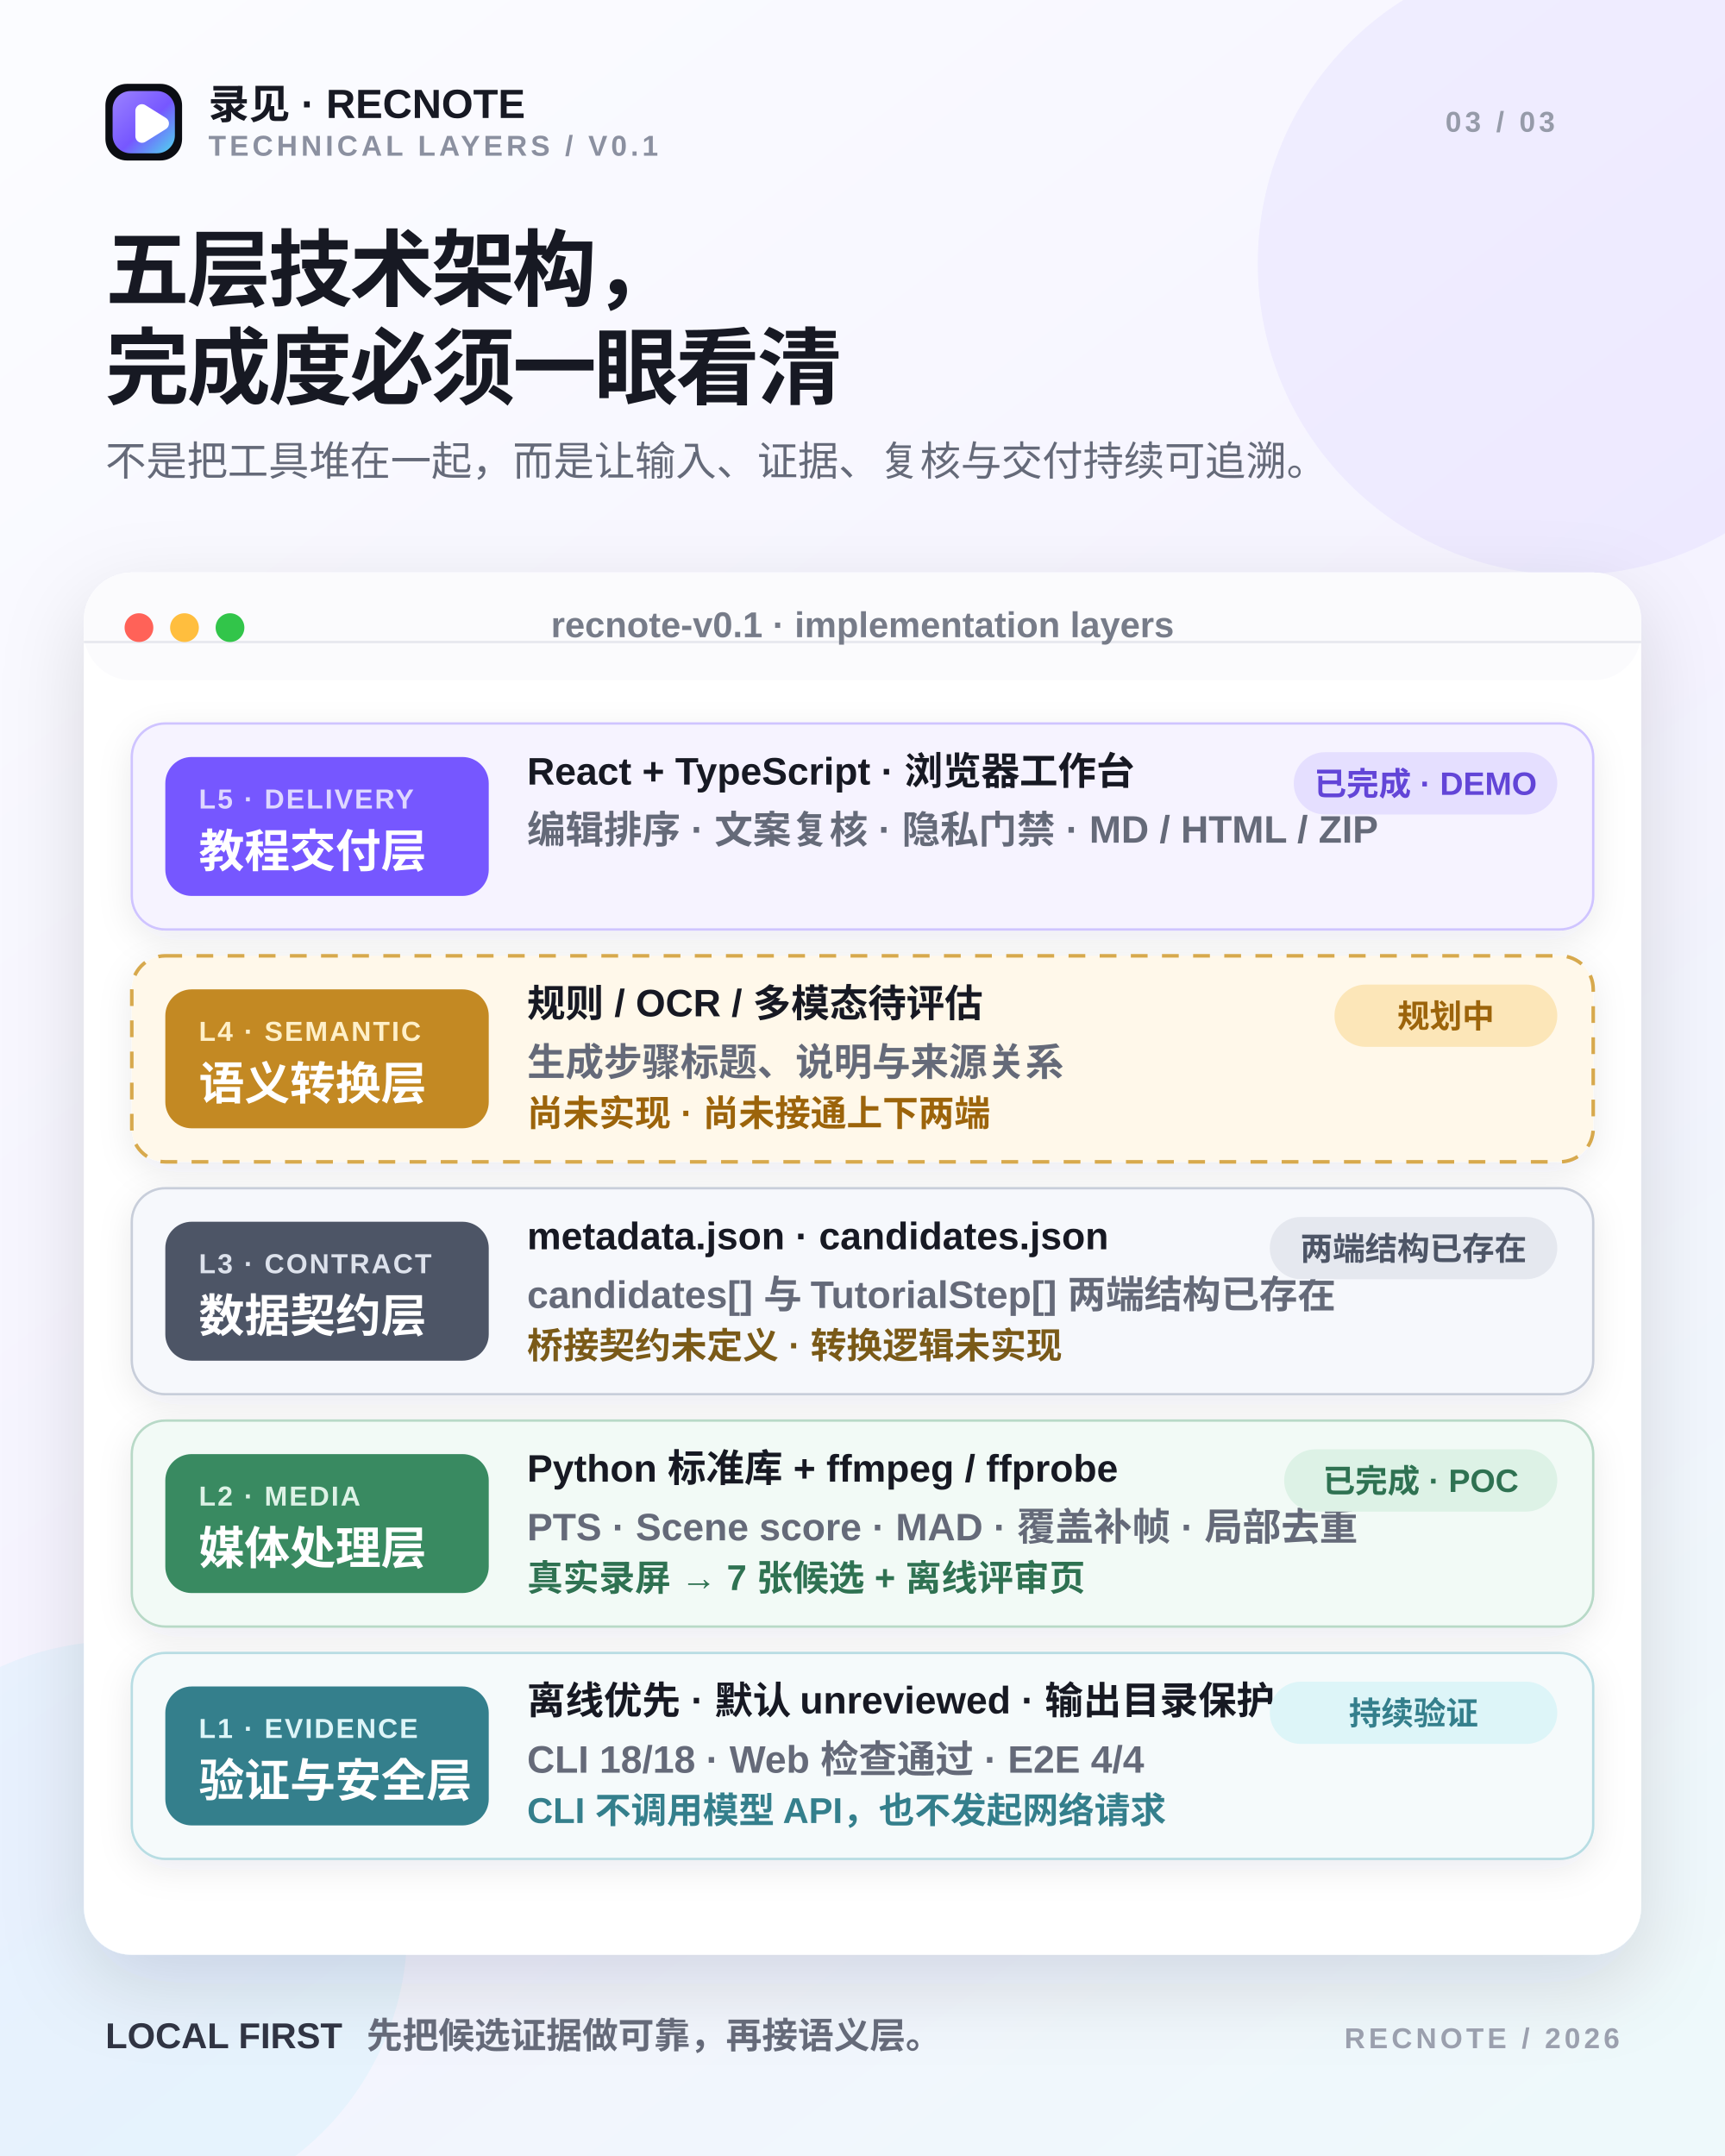
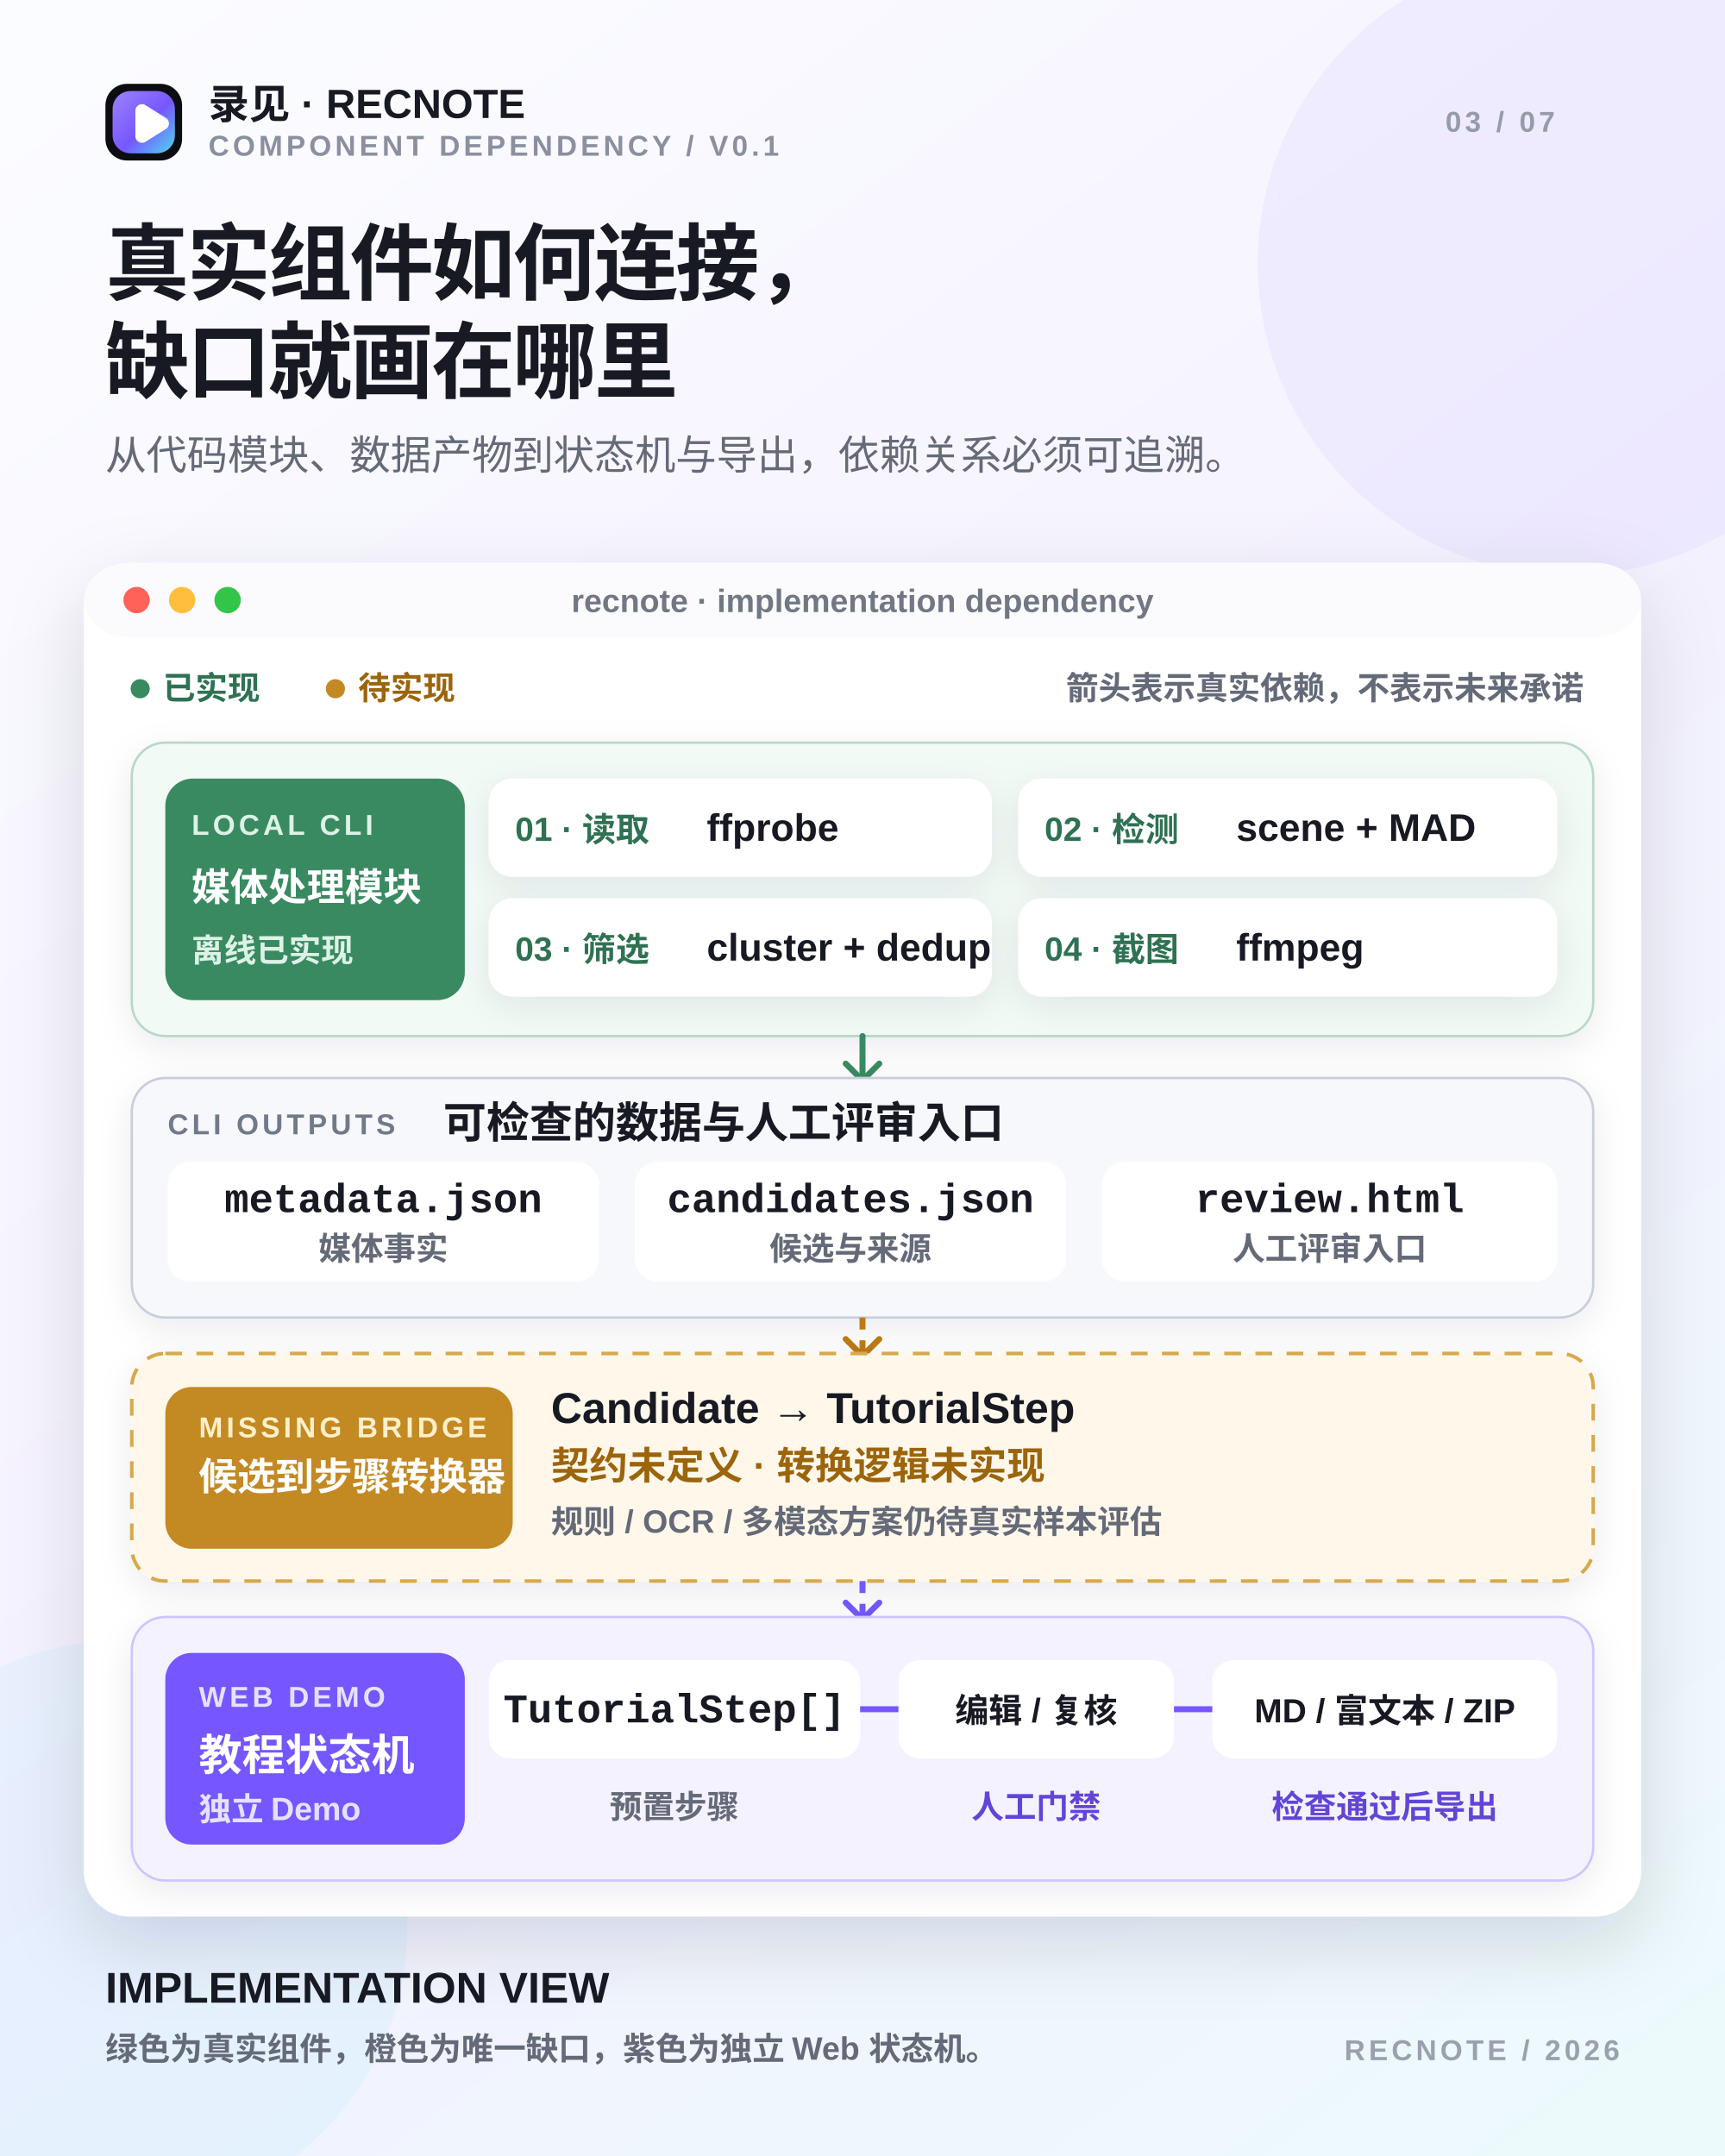
<svg xmlns="http://www.w3.org/2000/svg" width="1440" height="1800" viewBox="0 0 1440 1800" role="img" aria-labelledby="title desc">
  <defs>
-     <linearGradient id="bg" x1="70" y1="20" x2="1370" y2="1770" gradientUnits="userSpaceOnUse">
+     <linearGradient id="bg" x1="80" y1="20" x2="1360" y2="1780" gradientUnits="userSpaceOnUse">
      <stop stop-color="#FBFCFF" />
-       <stop offset="0.54" stop-color="#F5F3FF" />
-       <stop offset="1" stop-color="#EEF9FB" />
+       <stop offset=".55" stop-color="#F4F1FF" />
+       <stop offset="1" stop-color="#ECFAFC" />
    </linearGradient>
    <linearGradient id="brand" x1="0" y1="0" x2="1" y2="1">
      <stop stop-color="#9B82FF" />
-       <stop offset="0.55" stop-color="#7657FF" />
+       <stop offset=".55" stop-color="#7657FF" />
      <stop offset="1" stop-color="#4FD8EE" />
    </linearGradient>
    <filter id="shadow" x="-20%" y="-20%" width="140%" height="150%">
-       <feDropShadow dx="0" dy="24" stdDeviation="34" flood-color="#22243B" flood-opacity="0.13" />
+       <feDropShadow dx="0" dy="22" stdDeviation="32" flood-color="#22243B" flood-opacity=".13" />
    </filter>
    <filter id="softShadow" x="-20%" y="-20%" width="140%" height="150%">
-       <feDropShadow dx="0" dy="8" stdDeviation="14" flood-color="#2B2E48" flood-opacity="0.08" />
+       <feDropShadow dx="0" dy="8" stdDeviation="14" flood-color="#2B2E48" flood-opacity=".08" />
    </filter>
-     <style>
-       .sans { font-family: -apple-system, BlinkMacSystemFont, "PingFang SC", "Helvetica Neue", Arial, sans-serif; }
-       .ink { fill: #171923; }
-       .muted { fill: #656A79; }
-       .tiny { font-size: 24px; font-weight: 700; letter-spacing: 3px; }
-       .title { font-size: 70px; font-weight: 800; letter-spacing: -2px; }
-       .subtitle { font-size: 34px; font-weight: 500; }
-       .layerNo { font-size: 23px; font-weight: 800; letter-spacing: 1.5px; }
-       .layerTitle { font-size: 38px; font-weight: 820; }
-       .body { font-size: 32px; font-weight: 610; }
-       .badge { font-size: 27px; font-weight: 760; }
-       .small { font-size: 30px; font-weight: 620; }
-     </style>
+     <style>.sans{font-family:-apple-system,BlinkMacSystemFont,"PingFang SC","Helvetica Neue",Arial,sans-serif}.ink{fill:#171923}.muted{fill:#656A79}.tiny{font-size:24px;font-weight:700;letter-spacing:3px}.title{font-size:70px;font-weight:800;letter-spacing:-2px}.subtitle{font-size:34px;font-weight:500}.section{font-size:36px;font-weight:820}.body{font-size:32px;font-weight:650}.small{font-size:27px;font-weight:600}.badge{font-size:28px;font-weight:760}.cardtag{font-size:28px;font-weight:780}.cardbody{font-size:32px;font-weight:720}.cardsmall{font-size:27px;font-weight:600}.file{font-size:34px;font-weight:760}.mono{font-family:"SFMono-Regular",Consolas,"Liberation Mono",monospace}</style>
  </defs>
  <rect width="1440" height="1800" fill="url(#bg)" />
-   <circle cx="1310" cy="220" r="260" fill="#7657FF" opacity="0.07" />
-   <circle cx="100" cy="1610" r="240" fill="#4FD8EE" opacity="0.08" />
+   <circle cx="1310" cy="220" r="260" fill="#7657FF" opacity=".07" />
+   <circle cx="100" cy="1610" r="240" fill="#4FD8EE" opacity=".08" />
  <g class="sans">
    <rect x="88" y="70" width="64" height="64" rx="18" fill="#0B0D13" />
    <rect x="94" y="76" width="52" height="52" rx="15" fill="url(#brand)" />
    <path d="M113 92.5c0-4.3 4.7-7 8.4-4.7l17.1 10.7c3.4 2.1 3.4 7.1 0 9.2l-17.1 10.7c-3.7 2.3-8.4-.4-8.4-4.7V92.5Z" fill="white" />
    <text x="174" y="99" class="ink" font-size="34" font-weight="800">录见 · RECNOTE</text>
-     <text x="174" y="130" fill="#8B90A0" class="tiny">TECHNICAL LAYERS / V0.1</text>
-     <text x="1298" y="110" text-anchor="end" fill="#969BA9" class="tiny">03 / 03</text>
-     <text x="88" y="250" class="title ink">五层技术架构，</text>
-     <text x="88" y="332" class="title ink">完成度必须一眼看清</text>
-     <text x="88" y="397" class="subtitle muted">不是把工具堆在一起，而是让输入、证据、复核与交付持续可追溯。</text>
+     <text x="174" y="130" fill="#8B90A0" class="tiny">COMPONENT DEPENDENCY / V0.1</text>
+     <text x="1298" y="110" text-anchor="end" fill="#969BA9" class="tiny">03 / 07</text>
+     <text x="88" y="245" class="title ink">真实组件如何连接，</text>
+     <text x="88" y="327" class="title ink">缺口就画在哪里</text>
+     <text x="88" y="392" class="subtitle muted">从代码模块、数据产物到状态机与导出，依赖关系必须可追溯。</text>
  </g>
  <g filter="url(#shadow)">
-     <rect x="70" y="478" width="1300" height="1154" rx="40" fill="#FFFFFF" />
+     <rect x="70" y="470" width="1300" height="1130" rx="38" fill="#FFF" />
  </g>
-   <rect x="70" y="478" width="1300" height="90" rx="40" fill="#FBFBFD" />
-   <path d="M70 536h1300" stroke="#E7E8EE" stroke-width="2" />
-   <circle cx="116" cy="524" r="12" fill="#FF6258" />
-   <circle cx="154" cy="524" r="12" fill="#FFBE3E" />
-   <circle cx="192" cy="524" r="12" fill="#32C54A" />
-   <text x="720" y="532" text-anchor="middle" class="sans small" fill="#777C89">recnote-v0.1 · implementation layers</text>
+   <rect x="70" y="470" width="1300" height="62" rx="38" fill="#FBFBFD" />
+   <circle cx="114" cy="501" r="11" fill="#FF6258" />
+   <circle cx="152" cy="501" r="11" fill="#FFBE3E" />
+   <circle cx="190" cy="501" r="11" fill="#32C54A" />
+   <text x="720" y="511" text-anchor="middle" class="sans" font-size="27" font-weight="650" fill="#727784">recnote · implementation dependency</text>
  <g class="sans">
+     <circle cx="117" cy="575" r="8" fill="#398A61" />
+     <text x="136" y="584" class="small" fill="#2F7252">已实现</text>
+     <circle cx="280" cy="575" r="8" fill="#C38923" />
+     <text x="299" y="584" class="small" fill="#9C640B">待实现</text>
+     <text x="1322" y="584" text-anchor="end" class="small muted">箭头表示真实依赖，不表示未来承诺</text>
    <g filter="url(#softShadow)">
-       <rect x="110" y="604" width="1220" height="172" rx="28" fill="#F6F3FF" stroke="#CFC4FF" stroke-width="2" />
+       <rect x="110" y="620" width="1220" height="245" rx="28" fill="#F2FAF6" stroke="#B8D9C7" stroke-width="2" />
    </g>
-     <rect x="138" y="632" width="270" height="116" rx="22" fill="#7657FF" />
-     <text x="166" y="675" class="layerNo" fill="#DED7FF">L5 · DELIVERY</text>
-     <text x="166" y="724" class="layerTitle" fill="#FFFFFF">教程交付层</text>
-     <text x="440" y="655" class="body ink">React + TypeScript · 浏览器工作台</text>
-     <text x="440" y="704" class="body muted">编辑排序 · 文案复核 · 隐私门禁 · MD / HTML / ZIP</text>
-     <rect x="1080" y="628" width="220" height="52" rx="26" fill="#E5DFFF" />
-     <text x="1190" y="664" text-anchor="middle" class="badge" fill="#6245D7">已完成 · DEMO</text>
+     <rect x="138" y="650" width="250" height="185" rx="23" fill="#398A61" />
+     <text x="160" y="697" class="tiny" fill="#DDF2E6">LOCAL CLI</text>
+     <text x="160" y="752" class="body" fill="#FFF">媒体处理模块</text>
+     <text x="160" y="803" class="cardsmall" fill="#DDF2E6">离线已实现</text>
    <g filter="url(#softShadow)">
-       <rect x="110" y="798" width="1220" height="172" rx="28" fill="#FFF8EA" stroke="#D7A94E" stroke-width="3" stroke-dasharray="14 12" />
+       <rect x="408" y="650" width="420" height="82" rx="20" fill="#FFF" />
+       <rect x="850" y="650" width="450" height="82" rx="20" fill="#FFF" />
+       <rect x="408" y="750" width="420" height="82" rx="20" fill="#FFF" />
+       <rect x="850" y="750" width="450" height="82" rx="20" fill="#FFF" />
    </g>
-     <rect x="138" y="826" width="270" height="116" rx="22" fill="#C38923" />
-     <text x="166" y="869" class="layerNo" fill="#FFF0C9">L4 · SEMANTIC</text>
-     <text x="166" y="918" class="layerTitle" fill="#FFFFFF">语义转换层</text>
-     <text x="440" y="849" class="body ink">规则 / OCR / 多模态待评估</text>
-     <text x="440" y="898" class="body muted">生成步骤标题、说明与来源关系</text>
-     <rect x="1114" y="822" width="186" height="52" rx="26" fill="#FCE6B8" />
-     <text x="1207" y="858" text-anchor="middle" class="badge" fill="#9C640B">规划中</text>
-     <text x="440" y="940" class="small" fill="#9C640B">尚未实现 · 尚未接通上下两端</text>
+     <text x="430" y="702" class="cardtag" fill="#2F7252">01 · 读取</text>
+     <text x="590" y="702" class="cardbody ink">ffprobe</text>
+     <text x="872" y="702" class="cardtag" fill="#2F7252">02 · 检测</text>
+     <text x="1032" y="702" class="cardbody ink">scene + MAD</text>
+     <text x="430" y="802" class="cardtag" fill="#2F7252">03 · 筛选</text>
+     <text x="590" y="802" class="cardbody ink">cluster + dedup</text>
+     <text x="872" y="802" class="cardtag" fill="#2F7252">04 · 截图</text>
+     <text x="1032" y="802" class="cardbody ink">ffmpeg</text>
+     <path d="M720 865v35" stroke="#398A61" stroke-width="5" stroke-linecap="round" />
+     <path d="M706 888l14 14 14-14" fill="none" stroke="#398A61" stroke-width="5" stroke-linecap="round" stroke-linejoin="round" />
    <g filter="url(#softShadow)">
-       <rect x="110" y="992" width="1220" height="172" rx="28" fill="#F6F8FC" stroke="#C8CEDA" stroke-width="2" />
+       <rect x="110" y="900" width="1220" height="200" rx="28" fill="#F6F8FC" stroke="#C8CEDA" stroke-width="2" />
    </g>
-     <rect x="138" y="1020" width="270" height="116" rx="22" fill="#4D5566" />
-     <text x="166" y="1063" class="layerNo" fill="#DDE2EC">L3 · CONTRACT</text>
-     <text x="166" y="1112" class="layerTitle" fill="#FFFFFF">数据契约层</text>
-     <text x="440" y="1043" class="body ink">metadata.json · candidates.json</text>
-     <text x="440" y="1092" class="body muted">candidates[] 与 TutorialStep[] 两端结构已存在</text>
-     <rect x="1060" y="1016" width="240" height="52" rx="26" fill="#E5E8EF" />
-     <text x="1180" y="1052" text-anchor="middle" class="badge" fill="#4D5566">两端结构已存在</text>
-     <text x="440" y="1134" class="small" fill="#7A5A18">桥接契约未定义 · 转换逻辑未实现</text>
+     <text x="140" y="947" class="tiny" fill="#72798A">CLI OUTPUTS</text>
+     <text x="370" y="950" class="section ink">可检查的数据与人工评审入口</text>
+     <rect x="140" y="970" width="360" height="100" rx="19" fill="#FFF" />
+     <rect x="530" y="970" width="360" height="100" rx="19" fill="#FFF" />
+     <rect x="920" y="970" width="380" height="100" rx="19" fill="#FFF" />
+     <text x="320" y="1012" text-anchor="middle" class="file mono ink">metadata.json</text>
+     <text x="320" y="1052" text-anchor="middle" class="cardsmall muted">媒体事实</text>
+     <text x="710" y="1012" text-anchor="middle" class="file mono ink">candidates.json</text>
+     <text x="710" y="1052" text-anchor="middle" class="cardsmall muted">候选与来源</text>
+     <text x="1110" y="1012" text-anchor="middle" class="file mono ink">review.html</text>
+     <text x="1110" y="1052" text-anchor="middle" class="cardsmall muted">人工评审入口</text>
+     <path d="M720 1100v30" stroke="#BC7A10" stroke-width="5" stroke-dasharray="10 9" />
+     <path d="M706 1118l14 14 14-14" fill="none" stroke="#BC7A10" stroke-width="5" stroke-linecap="round" stroke-linejoin="round" />
    <g filter="url(#softShadow)">
-       <rect x="110" y="1186" width="1220" height="172" rx="28" fill="#F2FAF6" stroke="#B8D9C7" stroke-width="2" />
+       <rect x="110" y="1130" width="1220" height="190" rx="28" fill="#FFF8EA" stroke="#D7A94E" stroke-width="3" stroke-dasharray="14 12" />
    </g>
-     <rect x="138" y="1214" width="270" height="116" rx="22" fill="#398A61" />
-     <text x="166" y="1257" class="layerNo" fill="#DDF2E6">L2 · MEDIA</text>
-     <text x="166" y="1306" class="layerTitle" fill="#FFFFFF">媒体处理层</text>
-     <text x="440" y="1237" class="body ink">Python 标准库 + ffmpeg / ffprobe</text>
-     <text x="440" y="1286" class="body muted">PTS · Scene score · MAD · 覆盖补帧 · 局部去重</text>
-     <rect x="1072" y="1210" width="228" height="52" rx="26" fill="#DDF2E6" />
-     <text x="1186" y="1246" text-anchor="middle" class="badge" fill="#2F7252">已完成 · POC</text>
-     <text x="440" y="1328" class="small" fill="#2F7252">真实录屏 → 7 张候选 + 离线评审页</text>
+     <rect x="138" y="1158" width="290" height="135" rx="22" fill="#C38923" />
+     <text x="166" y="1200" class="tiny" fill="#FFF0C9">MISSING BRIDGE</text>
+     <text x="166" y="1244" class="body" fill="#FFF">候选到步骤转换器</text>
+     <text x="460" y="1188" class="section ink">Candidate → TutorialStep</text>
+     <text x="460" y="1235" class="body" fill="#9C640B">契约未定义 · 转换逻辑未实现</text>
+     <text x="460" y="1280" class="small muted">规则 / OCR / 多模态方案仍待真实样本评估</text>
+     <path d="M720 1320v30" stroke="#7657FF" stroke-width="5" stroke-dasharray="10 9" />
+     <path d="M706 1338l14 14 14-14" fill="none" stroke="#7657FF" stroke-width="5" stroke-linecap="round" stroke-linejoin="round" />
    <g filter="url(#softShadow)">
-       <rect x="110" y="1380" width="1220" height="172" rx="28" fill="#F5FAFB" stroke="#B8DDE3" stroke-width="2" />
+       <rect x="110" y="1350" width="1220" height="220" rx="28" fill="#F5F2FF" stroke="#CFC4FF" stroke-width="2" />
    </g>
-     <rect x="138" y="1408" width="270" height="116" rx="22" fill="#347F8C" />
-     <text x="166" y="1451" class="layerNo" fill="#DDF5F8">L1 · EVIDENCE</text>
-     <text x="166" y="1500" class="layerTitle" fill="#FFFFFF">验证与安全层</text>
-     <text x="440" y="1431" class="body ink">离线优先 · 默认 unreviewed · 输出目录保护</text>
-     <text x="440" y="1480" class="body muted">CLI 18/18 · Web 检查通过 · E2E 4/4</text>
-     <rect x="1060" y="1404" width="240" height="52" rx="26" fill="#DDF5F8" />
-     <text x="1180" y="1440" text-anchor="middle" class="badge" fill="#347F8C">持续验证</text>
-     <text x="440" y="1522" class="small" fill="#347F8C">CLI 不调用模型 API，也不发起网络请求</text>
+     <rect x="138" y="1380" width="250" height="160" rx="22" fill="#7657FF" />
+     <text x="166" y="1425" class="tiny" fill="#E7E1FF">WEB DEMO</text>
+     <text x="166" y="1478" class="section" fill="#FFF">教程状态机</text>
+     <text x="166" y="1520" class="small" fill="#E7E1FF">独立 Demo</text>
+     <rect x="408" y="1386" width="310" height="82" rx="18" fill="#FFF" />
+     <rect x="750" y="1386" width="230" height="82" rx="18" fill="#FFF" />
+     <rect x="1012" y="1386" width="288" height="82" rx="18" fill="#FFF" />
+     <text x="563" y="1438" text-anchor="middle" class="file mono ink">TutorialStep[]</text>
+     <text x="865" y="1438" text-anchor="middle" class="cardtag ink">编辑 / 复核</text>
+     <text x="1156" y="1438" text-anchor="middle" class="cardtag ink">MD / 富文本 / ZIP</text>
+     <path d="M718 1427h32M980 1427h32" stroke="#7657FF" stroke-width="5" />
+     <text x="563" y="1518" text-anchor="middle" class="cardsmall muted">预置步骤</text>
+     <text x="865" y="1518" text-anchor="middle" class="cardsmall" fill="#6245D7">人工门禁</text>
+     <text x="1156" y="1518" text-anchor="middle" class="cardsmall" fill="#6245D7">检查通过后导出</text>
  </g>
  <g class="sans">
-     <text x="88" y="1710" class="small" fill="#303443">LOCAL FIRST</text>
-     <text x="306" y="1710" class="small muted">先把候选证据做可靠，再接语义层。</text>
-     <text x="1352" y="1710" text-anchor="end" class="tiny" fill="#9BA0AE">RECNOTE / 2026</text>
+     <text x="88" y="1672" class="section ink">IMPLEMENTATION VIEW</text>
+     <text x="88" y="1720" class="small muted">绿色为真实组件，橙色为唯一缺口，紫色为独立 Web 状态机。</text>
+     <text x="1352" y="1720" text-anchor="end" class="tiny" fill="#9BA0AE">RECNOTE / 2026</text>
  </g>
</svg>
